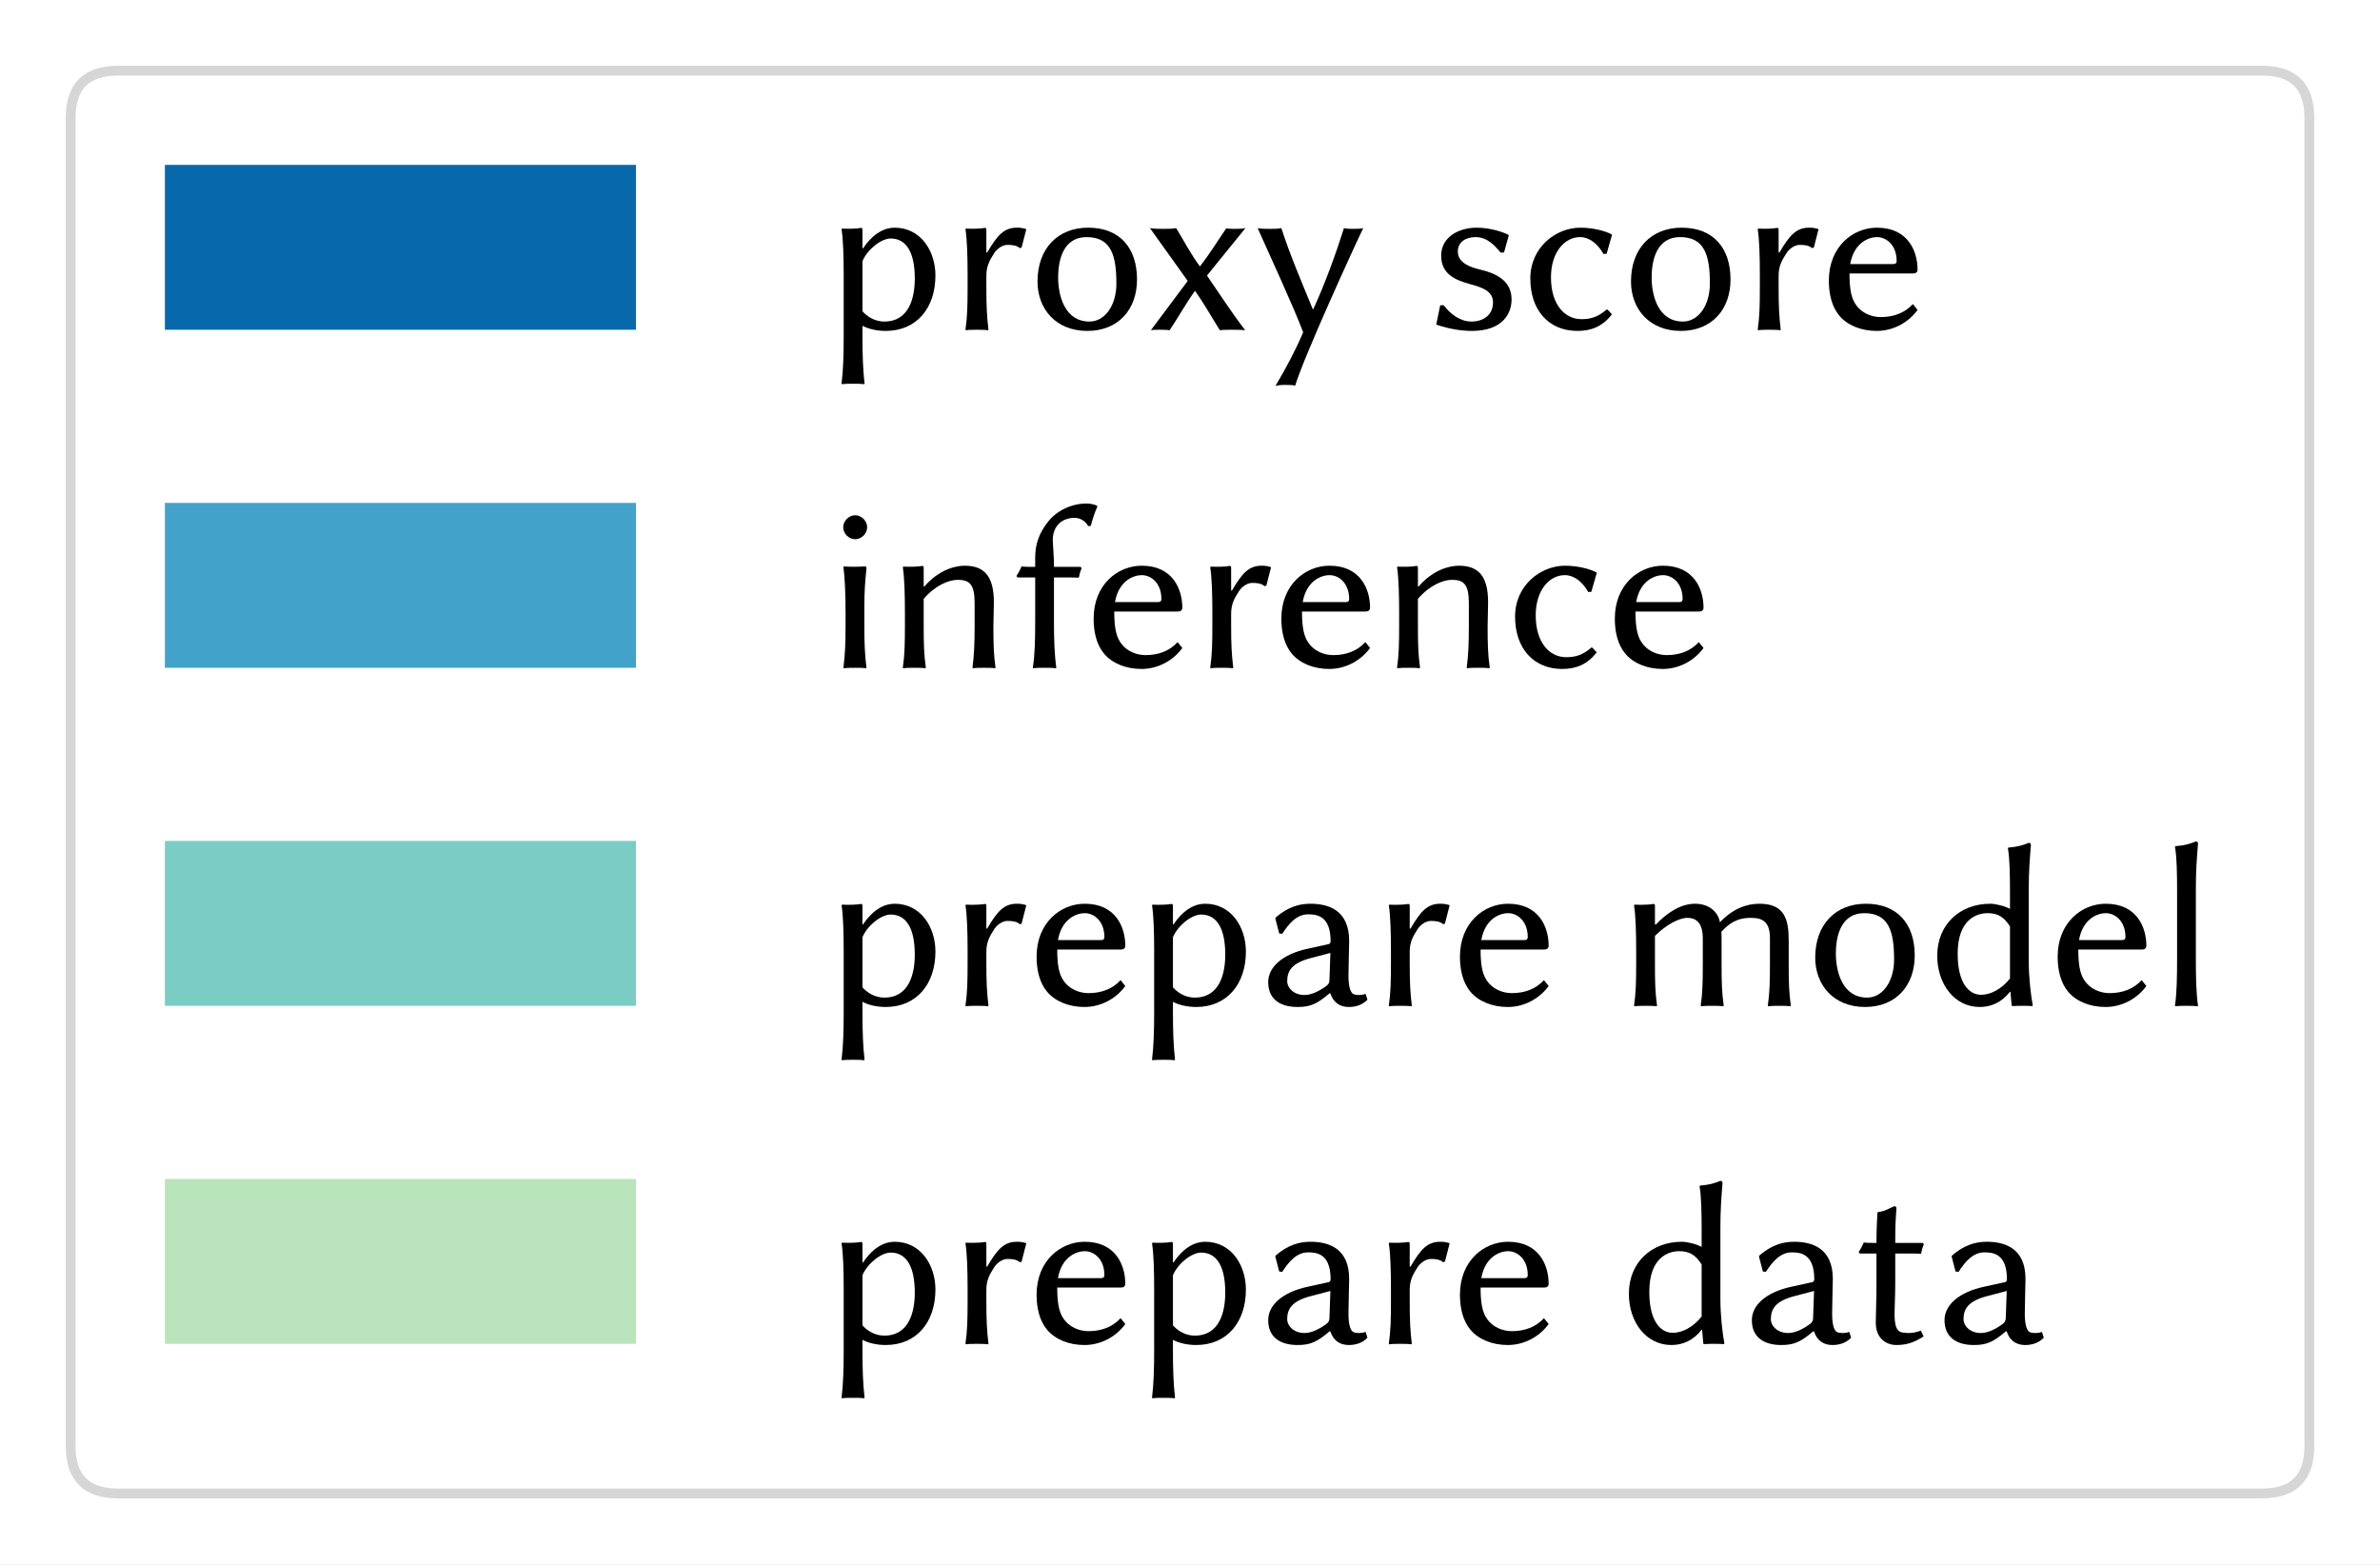
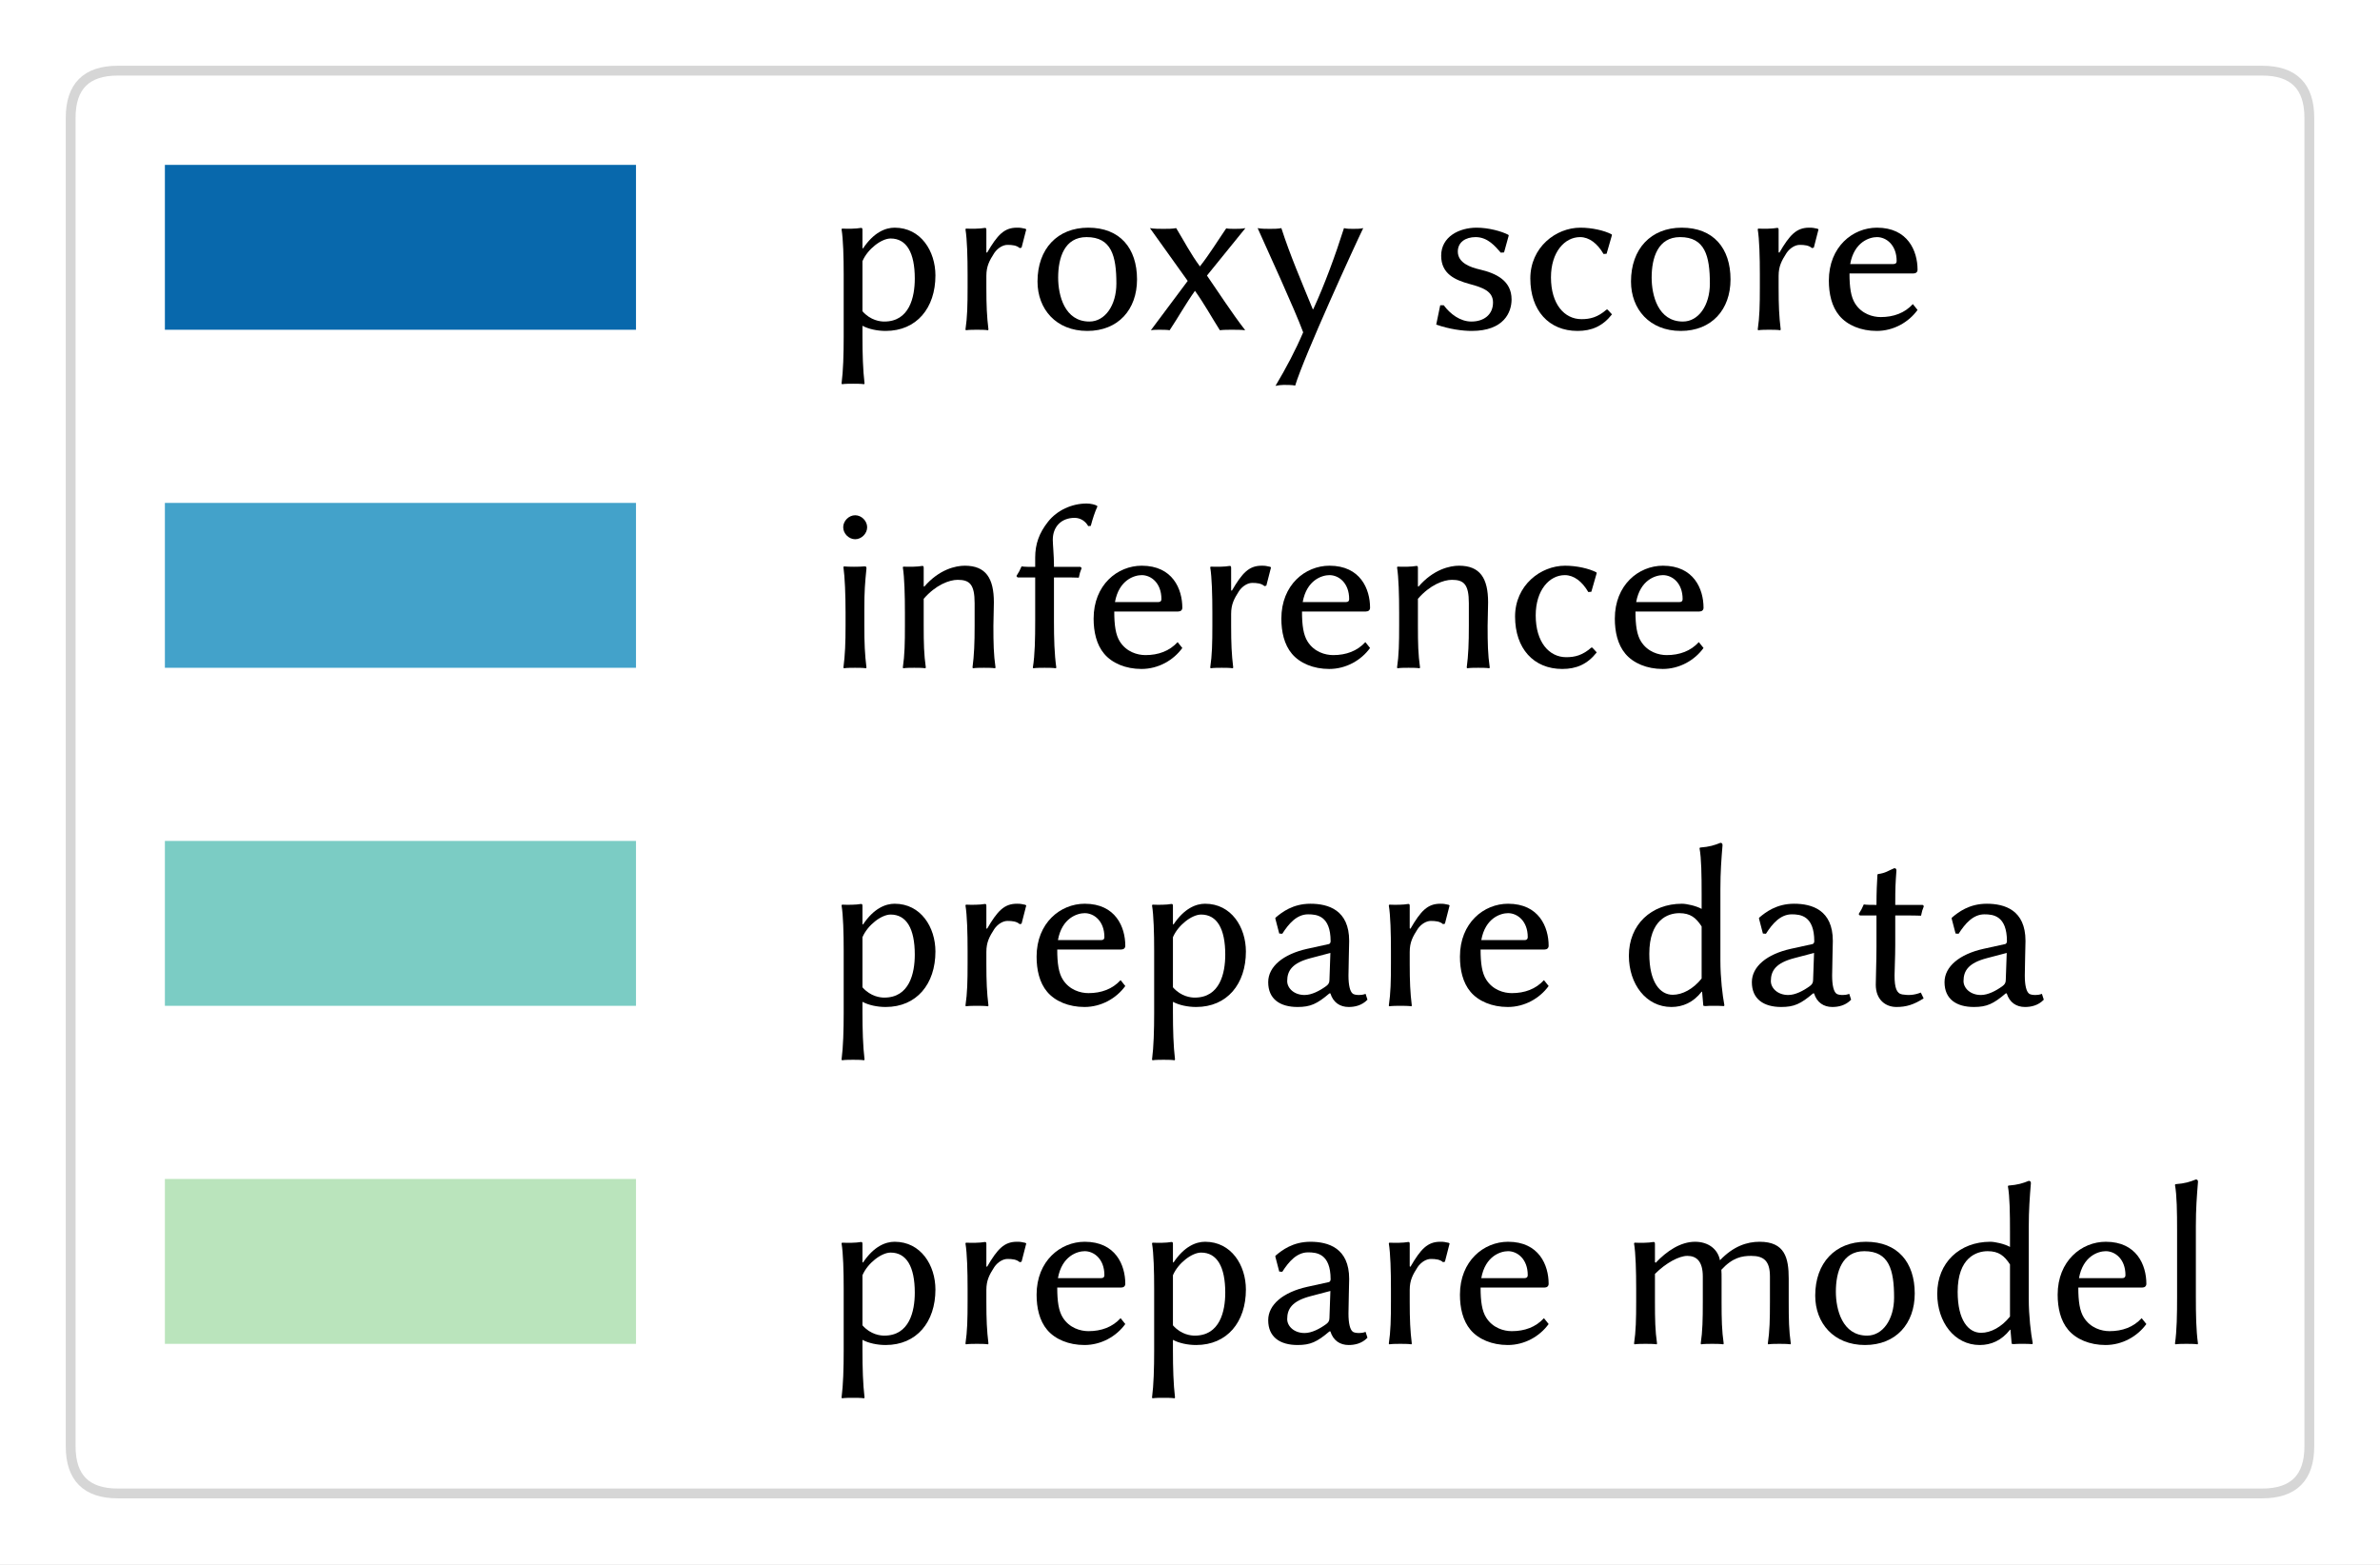
<svg xmlns="http://www.w3.org/2000/svg" xmlns:xlink="http://www.w3.org/1999/xlink" width="242.493pt" height="159.371pt" viewBox="0 0 242.493 159.371" version="1.1">
  <defs>
    <style type="text/css">*{stroke-linejoin: round; stroke-linecap: butt}</style>
  </defs>
  <g id="figure_1">
    <g id="patch_1">
      <path d="M 0 159.371  L 242.493 159.371  L 242.493 0  L 0 0  z " style="fill: #ffffff" />
    </g>
    <g id="axes_1">
      <g id="legend_1">
        <g id="patch_2">
          <path d="M 12 152.171  L 230.493 152.171  Q 235.293 152.171 235.293 147.371  L 235.293 12  Q 235.293 7.2 230.493 7.2  L 12 7.2  Q 7.2 7.2 7.2 12  L 7.2 147.371  Q 7.2 152.171 12 152.171  z " style="fill: #ffffff; opacity: 0.8; stroke: #cccccc; stroke-linejoin: miter" />
        </g>
        <g id="patch_3">
          <path d="M 16.8 33.6  L 64.8 33.6  L 64.8 16.8  L 16.8 16.8  z " style="fill: #0868ac" />
        </g>
        <g id="text_1">
          <g transform="translate(84 33.6) scale(0.24 -0.24)">
            <defs>
              <path id="LinBiolinumT-70" d="M 1037 1871  C 1178 2202 1555 2489 1805 2489  C 2240 2489 2464 2102 2464 1397  C 2464 885 2317 224 1632 224  C 1530 224 1261 249 1037 505  L 1037 1871  z M 1037 2235  L 1037 2716  C 1037 2765 1030 2778 998 2778  C 858 2752 627 2752 480 2759  L 467 2739  C 512 2466 525 1982 525 1505  L 525 -193  C 525 -664 512 -1123 467 -1466  L 480 -1485  C 557 -1472 704 -1472 781 -1472  C 858 -1472 1005 -1472 1082 -1485  L 1094 -1466  C 1050 -1098 1037 -659 1037 -175  L 1037 109  C 1203 19 1440 -32 1670 -32  C 2515 -32 3027 595 3027 1480  C 3027 2144 2630 2784 1914 2784  C 1664 2784 1344 2657 1050 2214  L 1037 2235  z " transform="scale(0.015625)" />
              <path id="LinBiolinumT-72" d="M 1069 2114  L 1069 2718  C 1069 2765 1062 2778 1030 2778  C 890 2752 659 2752 512 2759  L 499 2739  C 544 2466 557 1981 557 1503  L 557 1152  C 557 675 550 350 499 6  L 512 -13  C 589 0 736 0 813 0  C 890 0 1037 0 1114 -13  L 1126 6  C 1082 366 1069 662 1069 1141  L 1069 1470  C 1069 1734 1152 1886 1286 2095  C 1382 2233 1523 2315 1645 2315  C 1773 2315 1894 2303 1978 2227  L 2029 2240  L 2157 2738  L 2131 2755  C 2022 2776 2016 2784 1901 2784  C 1555 2784 1370 2586 1088 2101  L 1069 2114  z " transform="scale(0.015625)" />
              <path id="LinBiolinumT-6f" d="M 243 1316  C 243 563 749 -32 1600 -32  C 2445 -32 2957 551 2957 1373  C 2957 2226 2490 2784 1626 2784  C 787 2784 243 2207 243 1316  z M 1581 2527  C 2259 2527 2394 2015 2394 1260  C 2394 668 2086 224 1658 224  C 979 224 806 942 806 1423  C 806 1966 979 2527 1581 2527  z " transform="scale(0.015625)" />
              <path id="LinBiolinumT-78" d="M 1184 1332  L 179 -13  C 243 0 346 0 410 0  C 474 0 627 0 691 -13  C 934 351 1126 704 1382 1062  C 1638 704 1830 351 2061 -13  C 2157 0 2285 0 2387 0  C 2483 0 2656 0 2752 -13  C 2368 486 2054 979 1709 1478  L 2758 2772  C 2675 2752 2534 2752 2470 2752  C 2400 2752 2298 2752 2234 2765  C 1990 2409 1786 2072 1517 1728  C 1261 2074 1088 2414 870 2772  C 762 2752 634 2752 525 2752  C 422 2752 256 2752 154 2772  L 1184 1332  z " transform="scale(0.015625)" />
              <path id="LinBiolinumT-79" d="M 179 2772  C 435 2200 1197 541 1421 -70  C 1216 -552 954 -1048 666 -1530  C 730 -1515 826 -1504 890 -1504  C 954 -1504 1139 -1504 1203 -1523  C 1446 -720 2848 2342 3059 2772  C 2995 2752 2848 2752 2784 2752  C 2720 2752 2598 2752 2534 2772  C 2304 2045 2003 1223 1696 560  L 1683 560  C 1370 1326 1062 2039 826 2772  C 742 2752 602 2752 512 2752  C 429 2752 269 2752 179 2772  z " transform="scale(0.015625)" />
              <path id="LinBiolinumT-73" d="M 320 668  L 211 141  C 576 13 934 -32 1178 -32  C 2061 -32 2266 481 2266 826  C 2266 1338 1850 1539 1395 1645  C 1152 1701 800 1820 800 2133  C 800 2389 1011 2527 1286 2527  C 1619 2527 1824 2271 1971 2103  L 2061 2109  L 2189 2572  L 2176 2591  C 1990 2687 1638 2784 1312 2784  C 838 2784 346 2539 346 2020  C 346 1520 730 1357 1114 1250  C 1485 1151 1760 1050 1760 744  C 1760 412 1510 224 1171 224  C 864 224 595 428 416 668  L 320 668  z " transform="scale(0.015625)" />
              <path id="LinBiolinumT-63" d="M 1600 2527  C 1850 2527 2074 2352 2240 2066  L 2323 2073  L 2470 2585  L 2458 2604  C 2259 2707 1926 2784 1606 2784  C 941 2784 243 2250 243 1398  C 243 526 749 -32 1530 -32  C 1914 -32 2214 95 2470 420  L 2349 551  L 2323 551  C 2080 339 1875 289 1638 289  C 1171 289 806 700 806 1429  C 806 2116 1178 2527 1600 2527  z " transform="scale(0.015625)" />
              <path id="LinBiolinumT-65" d="M 800 1792  C 909 2399 1331 2527 1530 2527  C 1786 2527 2067 2311 2067 1874  C 2067 1821 2042 1792 1978 1792  L 800 1792  z M 2509 700  C 2285 456 1984 346 1632 346  C 1414 346 1114 431 934 715  C 819 895 781 1160 781 1535  L 2522 1535  C 2592 1535 2637 1572 2637 1638  C 2637 2147 2374 2784 1530 2784  C 870 2784 218 2263 218 1341  C 218 984 294 633 506 382  C 723 124 1094 -32 1523 -32  C 1984 -32 2394 205 2637 540  L 2509 700  z " transform="scale(0.015625)" />
            </defs>
            <use xlink:href="#LinBiolinumT-70" transform="scale(0.996264)" />
            <use xlink:href="#LinBiolinumT-72" transform="translate(52.10458 0) scale(0.996264)" />
            <use xlink:href="#LinBiolinumT-6f" transform="translate(86.67485 0) scale(0.996264)" />
            <use xlink:href="#LinBiolinumT-78" transform="translate(135.7907 0) scale(0.996264)" />
            <use xlink:href="#LinBiolinumT-79" transform="translate(181.1207 0) scale(0.996264)" />
            <use xlink:href="#LinBiolinumT-73" transform="translate(256.4382 0) scale(0.996264)" />
            <use xlink:href="#LinBiolinumT-63" transform="translate(295.8902 0) scale(0.996264)" />
            <use xlink:href="#LinBiolinumT-6f" transform="translate(338.6299 0) scale(0.996264)" />
            <use xlink:href="#LinBiolinumT-72" transform="translate(388.4431 0) scale(0.996264)" />
            <use xlink:href="#LinBiolinumT-65" transform="translate(423.0134 0) scale(0.996264)" />
          </g>
        </g>
        <g id="patch_4">
          <path d="M 16.8 68.043  L 64.8 68.043  L 64.8 51.243  L 16.8 51.243  z " style="fill: #43a2ca" />
        </g>
        <g id="text_2">
          <g transform="translate(84 68.04284) scale(0.24 -0.24)">
            <defs>
              <path id="LinBiolinumT-69" d="M 512 3833  C 512 3660 666 3506 838 3506  C 1011 3506 1165 3660 1165 3833  C 1165 4006 1011 4160 838 4160  C 666 4160 512 4006 512 3833  z M 576 1506  L 576 1155  C 576 676 563 351 518 6  L 531 -13  C 608 0 755 0 832 0  C 909 0 1056 0 1133 -13  L 1146 6  C 1101 370 1088 670 1088 1155  L 1088 1609  C 1088 2088 1107 2318 1146 2707  C 1146 2759 1139 2765 1088 2765  C 941 2752 666 2752 531 2765  L 518 2745  C 557 2471 576 1985 576 1506  z " transform="scale(0.015625)" />
              <path id="LinBiolinumT-6e" d="M 2944 1144  C 2944 1348 2957 1581 2957 1784  C 2957 2442 2739 2784 2163 2784  C 1920 2784 1466 2688 1056 2210  L 1043 2231  L 1043 2717  C 1043 2765 1037 2778 1005 2778  C 864 2752 634 2752 486 2759  L 474 2739  C 518 2466 531 1981 531 1503  L 531 1152  C 531 675 525 350 474 6  L 486 -13  C 563 0 710 0 787 0  C 864 0 1011 0 1088 -13  L 1101 6  C 1050 366 1043 662 1043 1142  L 1043 1881  C 1370 2260 1741 2399 1971 2399  C 2298 2399 2432 2273 2432 1761  L 2432 1142  C 2432 668 2419 347 2374 6  L 2387 -13  C 2464 0 2611 0 2688 0  C 2765 0 2912 0 2989 -13  L 3002 6  C 2950 367 2944 664 2944 1144  z " transform="scale(0.015625)" />
              <path id="LinBiolinumT-66" d="M 634 2752  C 493 2752 346 2752 262 2765  C 218 2663 186 2599 122 2502  L 154 2464  C 269 2464 480 2464 627 2464  L 634 2464  L 634 1276  C 634 797 627 350 570 6  L 582 -13  C 659 0 813 0 890 0  C 966 0 1120 0 1197 -13  L 1210 6  C 1158 370 1146 797 1146 1276  L 1146 2464  L 1363 2464  C 1517 2464 1741 2464 1824 2458  C 1843 2561 1862 2624 1901 2720  L 1869 2752  C 1760 2752 1568 2752 1421 2752  L 1146 2752  L 1146 2810  C 1146 3041 1114 3376 1114 3491  C 1114 3845 1344 4089 1709 4089  C 1875 4089 2010 3992 2080 3864  L 2150 3870  C 2195 4044 2266 4263 2330 4397  L 2323 4417  C 2272 4448 2157 4480 2035 4480  C 1632 4480 1229 4294 986 3985  C 742 3677 634 3376 634 3003  L 634 2752  z " transform="scale(0.015625)" />
            </defs>
            <use xlink:href="#LinBiolinumT-69" transform="scale(0.996264)" />
            <use xlink:href="#LinBiolinumT-6e" transform="translate(25.90288 0) scale(0.996264)" />
            <use xlink:href="#LinBiolinumT-66" transform="translate(79.60146 0) scale(0.996264)" />
            <use xlink:href="#LinBiolinumT-65" transform="translate(110.8842 0) scale(0.996264)" />
            <use xlink:href="#LinBiolinumT-72" transform="translate(156.0149 0) scale(0.996264)" />
            <use xlink:href="#LinBiolinumT-65" transform="translate(190.5852 0) scale(0.996264)" />
            <use xlink:href="#LinBiolinumT-6e" transform="translate(235.7159 0) scale(0.996264)" />
            <use xlink:href="#LinBiolinumT-63" transform="translate(289.4145 0) scale(0.996264)" />
            <use xlink:href="#LinBiolinumT-65" transform="translate(332.1542 0) scale(0.996264)" />
          </g>
        </g>
        <g id="patch_5">
          <path d="M 16.8 102.486  L 64.8 102.486  L 64.8 85.686  L 16.8 85.686  z " style="fill: #7bccc4" />
        </g>
        <g id="text_3">
          <g transform="translate(84 102.4857) scale(0.24 -0.24)">
            <defs>
              <path id="LinBiolinumT-61" d="M 1984 1442  L 1958 700  C 1958 619 1920 576 1869 538  C 1690 407 1472 295 1280 295  C 992 295 806 482 806 675  C 806 956 941 1168 1440 1299  L 1984 1442  z M 1984 339  C 2061 90 2246 -32 2483 -32  C 2643 -32 2842 6 2995 167  L 2944 326  C 2874 301 2822 295 2771 295  C 2707 295 2624 301 2586 339  C 2522 395 2477 551 2477 826  C 2477 1008 2496 1702 2496 1771  C 2496 2614 1926 2784 1440 2784  C 954 2784 659 2547 499 2414  L 480 2389  L 589 1971  L 672 1965  C 851 2245 1069 2495 1376 2495  C 1606 2495 1990 2464 1990 1760  C 1990 1716 1965 1692 1946 1685  L 1350 1554  C 698 1409 288 1071 288 645  C 288 181 614 -32 1088 -32  C 1440 -32 1619 51 1958 339  L 1984 339  z " transform="scale(0.015625)" />
+               <path id="LinBiolinumT-64" d="M 2310 744  C 2080 457 1786 301 1523 301  C 1178 301 883 638 883 1417  C 883 2352 1395 2527 1702 2527  C 2003 2527 2157 2402 2310 2165  L 2310 744  z M 2310 384  L 2323 384  L 2355 12  C 2355 -1 2374 -7 2413 -7  C 2496 0 2541 0 2637 0  C 2714 0 2835 0 2918 -7  L 2931 12  C 2880 285 2822 754 2822 1230  L 2822 3187  C 2822 3656 2848 3986 2880 4381  C 2880 4425 2861 4445 2822 4445  C 2662 4381 2528 4336 2266 4316  L 2253 4297  C 2304 4021 2310 3547 2310 3060  L 2310 2643  C 2163 2726 1901 2784 1773 2784  C 941 2784 326 2219 326 1366  C 326 595 794 -32 1485 -32  C 1792 -32 2080 89 2310 384  z " transform="scale(0.015625)" />
+               <path id="LinBiolinumT-74" d="M 608 2752  C 480 2752 339 2752 262 2765  C 218 2663 186 2599 122 2502  L 154 2464  C 262 2464 461 2464 608 2464  L 608 1599  C 608 1219 589 764 589 575  C 589 164 858 -32 1152 -32  C 1421 -32 1626 31 1894 203  L 1818 361  C 1619 285 1472 285 1312 310  C 1158 335 1101 487 1101 828  C 1101 1018 1120 1289 1120 1668  L 1120 2464  L 1363 2464  C 1517 2464 1741 2464 1824 2458  C 1843 2561 1862 2624 1901 2720  L 1869 2752  C 1754 2752 1568 2752 1421 2752  L 1120 2752  C 1120 3233 1126 3317 1152 3689  C 1152 3734 1133 3753 1094 3753  C 934 3689 858 3618 646 3593  L 634 3573  C 621 3349 608 3124 608 2752  z " transform="scale(0.015625)" />
+             </defs>
+             <use xlink:href="#LinBiolinumT-70" transform="scale(0.996264)" />
+             <use xlink:href="#LinBiolinumT-72" transform="translate(52.10458 0) scale(0.996264)" />
+             <use xlink:href="#LinBiolinumT-65" transform="translate(86.67485 0) scale(0.996264)" />
+             <use xlink:href="#LinBiolinumT-70" transform="translate(131.8056 0) scale(0.996264)" />
+             <use xlink:href="#LinBiolinumT-61" transform="translate(183.9102 0) scale(0.996264)" />
+             <use xlink:href="#LinBiolinumT-72" transform="translate(231.8305 0) scale(0.996264)" />
+             <use xlink:href="#LinBiolinumT-65" transform="translate(266.4007 0) scale(0.996264)" />
+             <use xlink:href="#LinBiolinumT-64" transform="translate(336.4381 0) scale(0.996264)" />
+             <use xlink:href="#LinBiolinumT-61" transform="translate(389.2401 0) scale(0.996264)" />
+             <use xlink:href="#LinBiolinumT-74" transform="translate(437.1604 0) scale(0.996264)" />
+             <use xlink:href="#LinBiolinumT-61" transform="translate(471.0334 0) scale(0.996264)" />
+           </g>
+         </g>
+         <g id="patch_6">
+           <path d="M 16.8 136.929  L 64.8 136.929  L 64.8 120.129  L 16.8 120.129  z " style="fill: #bae4bc" />
+         </g>
+         <g id="text_4">
+           <g transform="translate(84 136.9285) scale(0.24 -0.24)">
+             <defs>
              <path id="LinBiolinumT-6d" d="M 1037 2231  L 1037 2717  C 1037 2765 1030 2778 998 2778  C 858 2752 627 2752 480 2759  L 467 2739  C 512 2466 525 1981 525 1503  L 525 1152  C 525 675 518 350 467 6  L 480 -13  C 557 0 704 0 781 0  C 858 0 1005 0 1082 -13  L 1094 6  C 1043 366 1037 662 1037 1142  L 1037 1907  C 1338 2209 1696 2399 1920 2399  C 2163 2399 2342 2260 2342 1837  L 2342 1142  C 2342 668 2336 347 2285 6  L 2298 -13  C 2374 0 2522 0 2598 0  C 2675 0 2822 0 2899 -13  L 2912 6  C 2861 366 2854 662 2854 1142  L 2854 1780  C 2854 1868 2854 1944 2848 2020  C 3155 2355 3411 2399 3661 2399  C 4006 2399 4173 2260 4173 1837  L 4173 1142  C 4173 668 4166 347 4115 6  L 4128 -13  C 4205 0 4352 0 4429 0  C 4506 0 4653 0 4730 -13  L 4742 6  C 4691 367 4685 664 4685 1144  L 4685 1778  C 4685 2341 4582 2784 3891 2784  C 3546 2784 3174 2662 2810 2279  C 2752 2586 2490 2784 2131 2784  C 1734 2784 1357 2529 1056 2210  L 1037 2231  z " transform="scale(0.015625)" />
-               <path id="LinBiolinumT-64" d="M 2310 744  C 2080 457 1786 301 1523 301  C 1178 301 883 638 883 1417  C 883 2352 1395 2527 1702 2527  C 2003 2527 2157 2402 2310 2165  L 2310 744  z M 2310 384  L 2323 384  L 2355 12  C 2355 -1 2374 -7 2413 -7  C 2496 0 2541 0 2637 0  C 2714 0 2835 0 2918 -7  L 2931 12  C 2880 285 2822 754 2822 1230  L 2822 3187  C 2822 3656 2848 3986 2880 4381  C 2880 4425 2861 4445 2822 4445  C 2662 4381 2528 4336 2266 4316  L 2253 4297  C 2304 4021 2310 3547 2310 3060  L 2310 2643  C 2163 2726 1901 2784 1773 2784  C 941 2784 326 2219 326 1366  C 326 595 794 -32 1485 -32  C 1792 -32 2080 89 2310 384  z " transform="scale(0.015625)" />
              <path id="LinBiolinumT-6c" d="M 576 1289  C 576 814 570 352 518 6  L 531 -13  C 608 0 755 0 832 0  C 909 0 1056 0 1133 -13  L 1146 6  C 1094 372 1088 808 1088 1289  L 1088 3213  C 1088 3694 1114 4015 1146 4419  C 1146 4463 1126 4483 1088 4483  C 928 4419 794 4374 531 4354  L 518 4335  C 570 4059 576 3585 576 3097  L 576 1289  z " transform="scale(0.015625)" />
            </defs>
            <use xlink:href="#LinBiolinumT-70" transform="scale(0.996264)" />
            <use xlink:href="#LinBiolinumT-72" transform="translate(52.10458 0) scale(0.996264)" />
            <use xlink:href="#LinBiolinumT-65" transform="translate(86.67485 0) scale(0.996264)" />
            <use xlink:href="#LinBiolinumT-70" transform="translate(131.8056 0) scale(0.996264)" />
            <use xlink:href="#LinBiolinumT-61" transform="translate(183.9102 0) scale(0.996264)" />
            <use xlink:href="#LinBiolinumT-72" transform="translate(231.8305 0) scale(0.996264)" />
            <use xlink:href="#LinBiolinumT-65" transform="translate(266.4007 0) scale(0.996264)" />
            <use xlink:href="#LinBiolinumT-6d" transform="translate(336.4381 0) scale(0.996264)" />
            <use xlink:href="#LinBiolinumT-6f" transform="translate(416.8366 0) scale(0.996264)" />
            <use xlink:href="#LinBiolinumT-64" transform="translate(467.3472 0) scale(0.996264)" />
            <use xlink:href="#LinBiolinumT-65" transform="translate(520.1492 0) scale(0.996264)" />
            <use xlink:href="#LinBiolinumT-6c" transform="translate(565.2799 0) scale(0.996264)" />
          </g>
        </g>
-         <g id="patch_6">
-           <path d="M 16.8 136.929  L 64.8 136.929  L 64.8 120.129  L 16.8 120.129  z " style="fill: #bae4bc" />
-         </g>
-         <g id="text_4">
-           <g transform="translate(84 136.9285) scale(0.24 -0.24)">
-             <defs>
-               <path id="LinBiolinumT-74" d="M 608 2752  C 480 2752 339 2752 262 2765  C 218 2663 186 2599 122 2502  L 154 2464  C 262 2464 461 2464 608 2464  L 608 1599  C 608 1219 589 764 589 575  C 589 164 858 -32 1152 -32  C 1421 -32 1626 31 1894 203  L 1818 361  C 1619 285 1472 285 1312 310  C 1158 335 1101 487 1101 828  C 1101 1018 1120 1289 1120 1668  L 1120 2464  L 1363 2464  C 1517 2464 1741 2464 1824 2458  C 1843 2561 1862 2624 1901 2720  L 1869 2752  C 1754 2752 1568 2752 1421 2752  L 1120 2752  C 1120 3233 1126 3317 1152 3689  C 1152 3734 1133 3753 1094 3753  C 934 3689 858 3618 646 3593  L 634 3573  C 621 3349 608 3124 608 2752  z " transform="scale(0.015625)" />
-             </defs>
-             <use xlink:href="#LinBiolinumT-70" transform="scale(0.996264)" />
-             <use xlink:href="#LinBiolinumT-72" transform="translate(52.10458 0) scale(0.996264)" />
-             <use xlink:href="#LinBiolinumT-65" transform="translate(86.67485 0) scale(0.996264)" />
-             <use xlink:href="#LinBiolinumT-70" transform="translate(131.8056 0) scale(0.996264)" />
-             <use xlink:href="#LinBiolinumT-61" transform="translate(183.9102 0) scale(0.996264)" />
-             <use xlink:href="#LinBiolinumT-72" transform="translate(231.8305 0) scale(0.996264)" />
-             <use xlink:href="#LinBiolinumT-65" transform="translate(266.4007 0) scale(0.996264)" />
-             <use xlink:href="#LinBiolinumT-64" transform="translate(336.4381 0) scale(0.996264)" />
-             <use xlink:href="#LinBiolinumT-61" transform="translate(389.2401 0) scale(0.996264)" />
-             <use xlink:href="#LinBiolinumT-74" transform="translate(437.1604 0) scale(0.996264)" />
-             <use xlink:href="#LinBiolinumT-61" transform="translate(471.0334 0) scale(0.996264)" />
-           </g>
-         </g>
      </g>
    </g>
  </g>
</svg>
